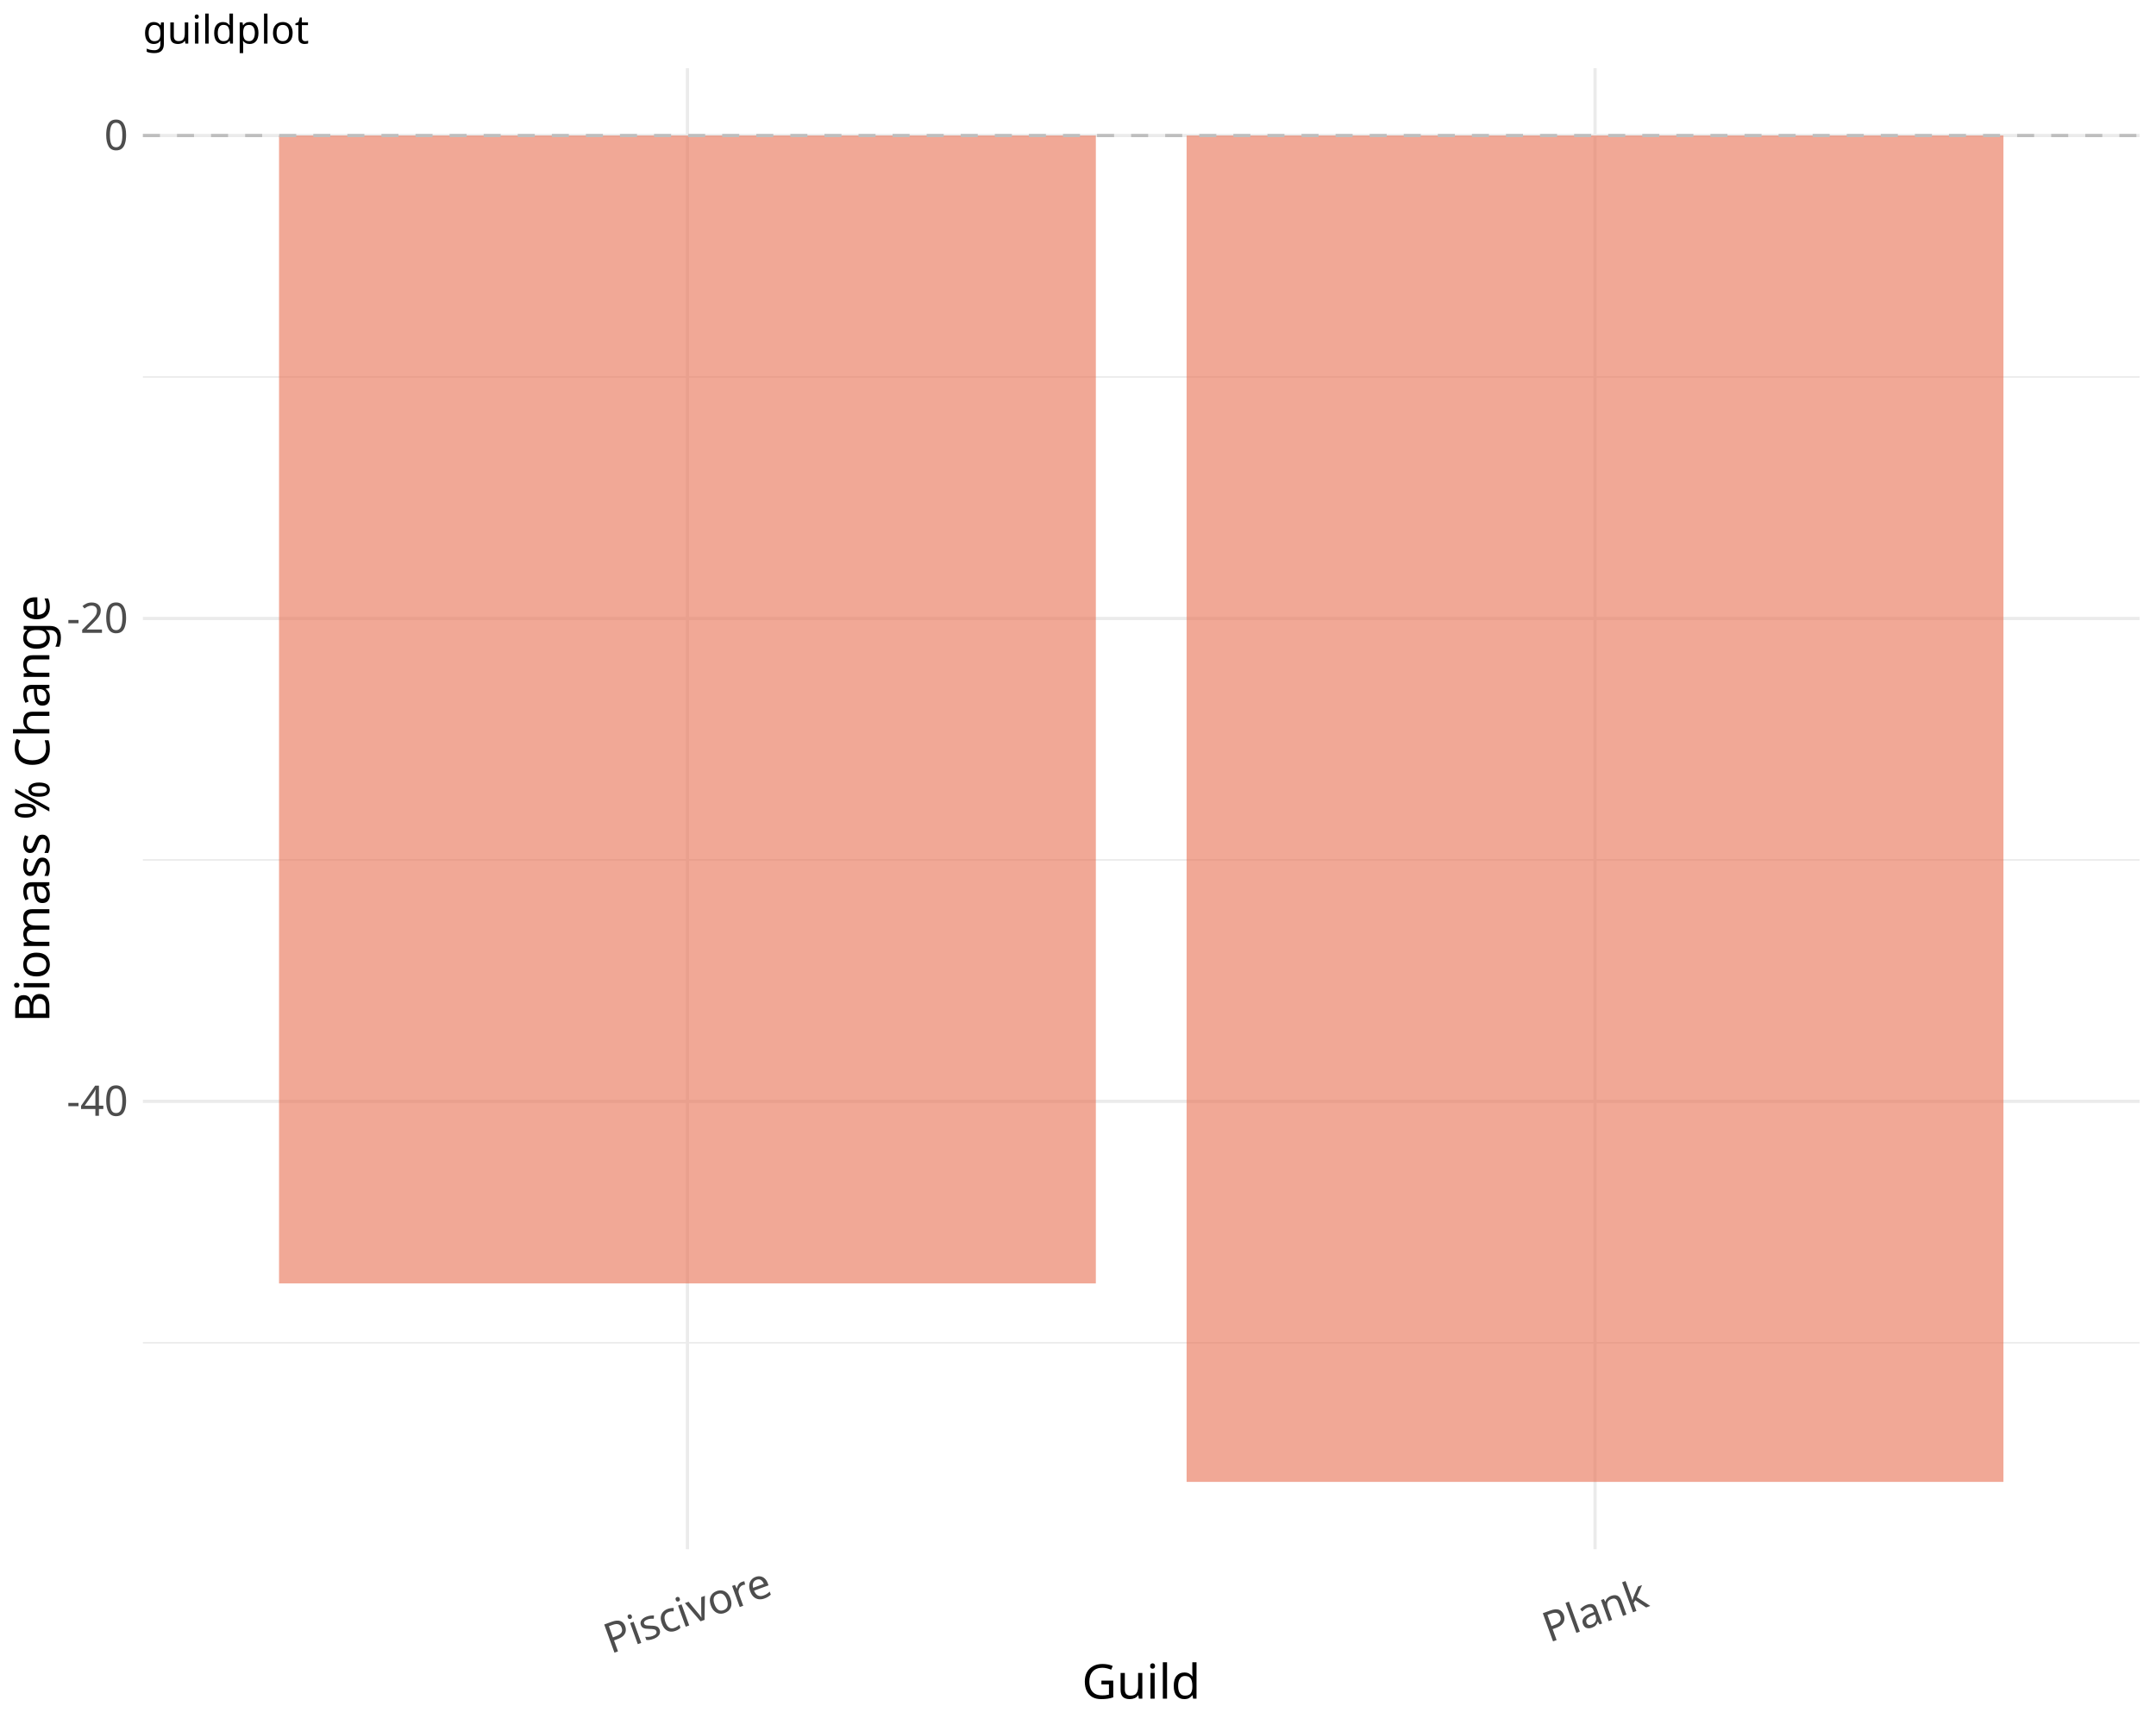
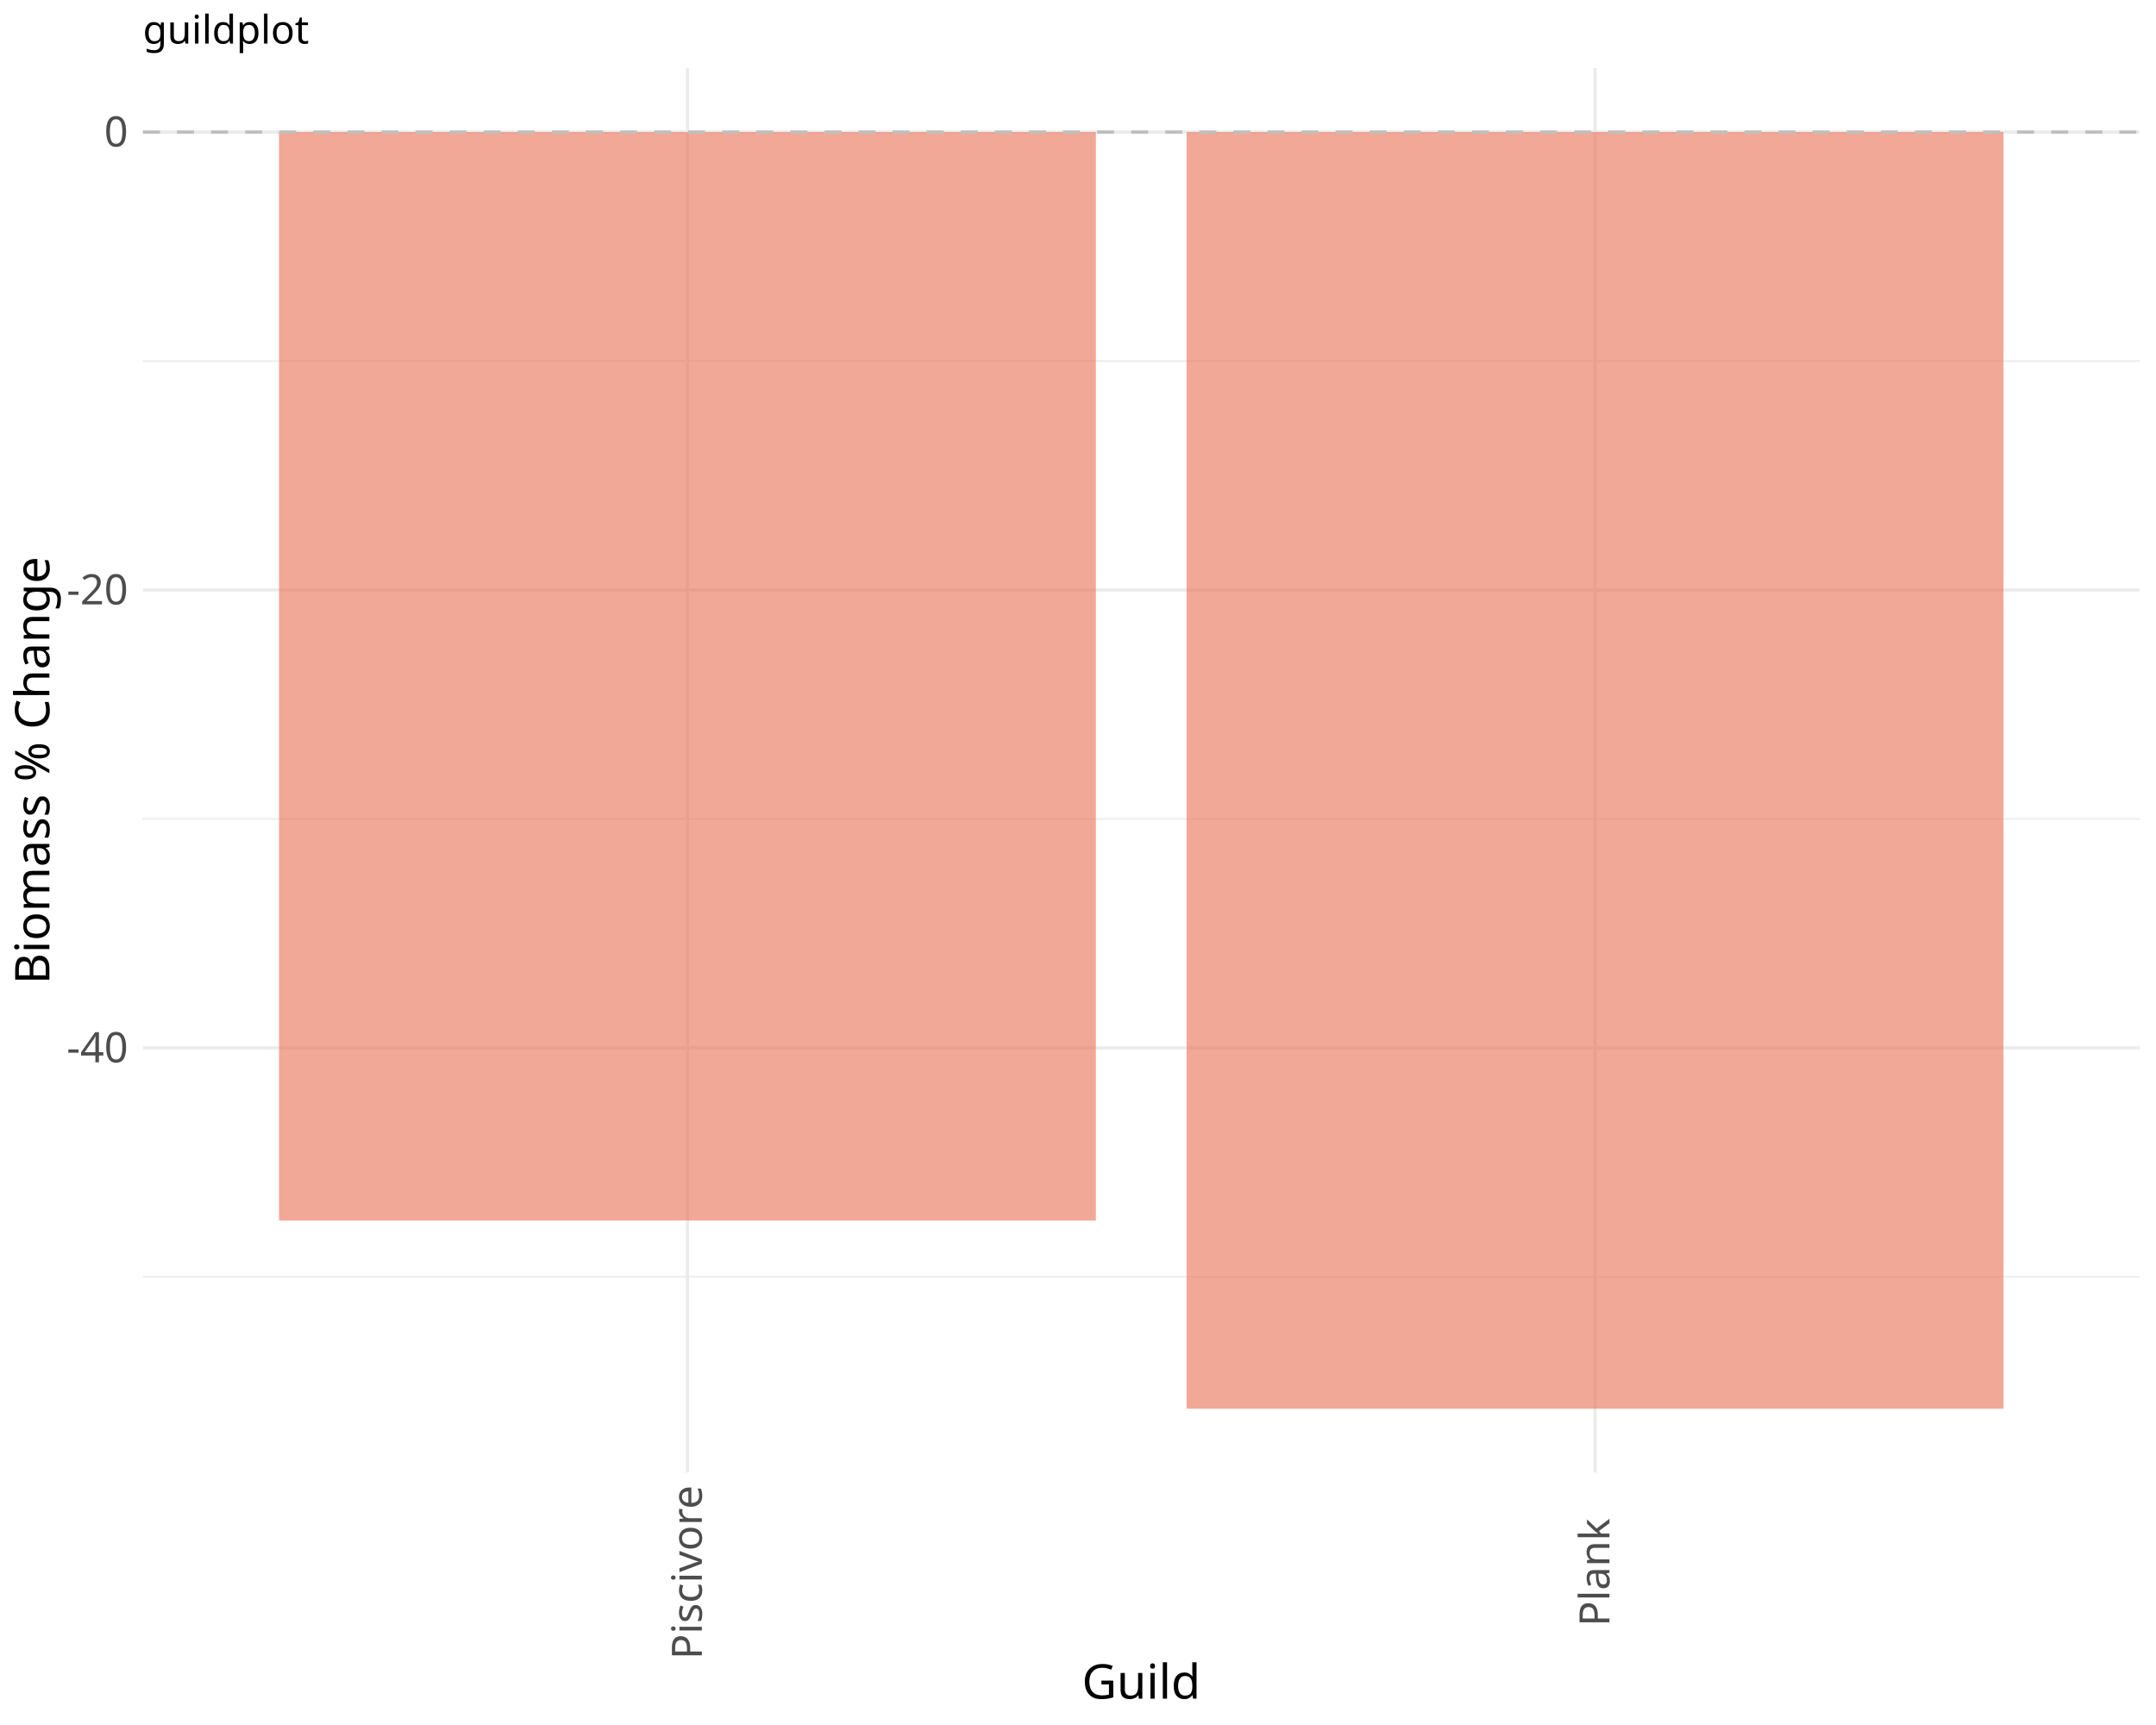
<svg xmlns="http://www.w3.org/2000/svg" class="svglite" data-engine-version="2.0" width="720.00pt" height="576.00pt" viewBox="0 0 720.00 576.00">
  <defs>
    <style type="text/css">
    .svglite line, .svglite polyline, .svglite polygon, .svglite path, .svglite rect, .svglite circle {
      fill: none;
      stroke: #000000;
      stroke-linecap: round;
      stroke-linejoin: round;
      stroke-miterlimit: 10.00;
    }
  </style>
  </defs>
  <rect width="100%" height="100%" style="stroke: none; fill: #FFFFFF;" />
  <defs>
    <clipPath id="cpMC4wMHw3MjAuMDB8MC4wMHw1NzYuMDA=">
      <rect x="0.00" y="0.00" width="720.00" height="576.00" />
    </clipPath>
  </defs>
  <g clip-path="url(#cpMC4wMHw3MjAuMDB8MC4wMHw1NzYuMDA=)">
    <rect x="0.00" y="0.00" width="720.00" height="576.00" style="stroke-width: 1.07; stroke: none; fill: #FFFFFF;" />
  </g>
  <defs>
-     <clipPath id="cpNDcuNzJ8NzE0LjUyfDIyLjc4fDUxNy4zMA==">
-       <rect x="47.72" y="22.78" width="666.80" height="494.52" />
+     <clipPath id="cpNDcuNzJ8NzE0LjUyfDIyLjc4fDQ5MS43MQ==">
+       <rect x="47.72" y="22.78" width="666.80" height="468.92" />
    </clipPath>
  </defs>
-   <g clip-path="url(#cpNDcuNzJ8NzE0LjUyfDIyLjc4fDUxNy4zMA==)">
-     <polyline points="47.72,448.37 714.52,448.37 " style="stroke-width: 0.53; stroke: #EBEBEB; stroke-linecap: butt;" />
-     <polyline points="47.72,287.13 714.52,287.13 " style="stroke-width: 0.53; stroke: #EBEBEB; stroke-linecap: butt;" />
-     <polyline points="47.72,125.88 714.52,125.88 " style="stroke-width: 0.53; stroke: #EBEBEB; stroke-linecap: butt;" />
-     <polyline points="47.72,367.75 714.52,367.75 " style="stroke-width: 1.07; stroke: #EBEBEB; stroke-linecap: butt;" />
-     <polyline points="47.72,206.51 714.52,206.51 " style="stroke-width: 1.07; stroke: #EBEBEB; stroke-linecap: butt;" />
-     <polyline points="47.72,45.26 714.52,45.26 " style="stroke-width: 1.07; stroke: #EBEBEB; stroke-linecap: butt;" />
-     <polyline points="229.57,517.30 229.57,22.78 " style="stroke-width: 1.07; stroke: #EBEBEB; stroke-linecap: butt;" />
-     <polyline points="532.67,517.30 532.67,22.78 " style="stroke-width: 1.07; stroke: #EBEBEB; stroke-linecap: butt;" />
-     <rect x="93.18" y="45.26" width="272.78" height="383.28" style="stroke-width: 1.07; stroke: none; stroke-linecap: butt; stroke-linejoin: miter; fill: #E76F51; fill-opacity: 0.60;" />
-     <rect x="396.27" y="45.26" width="272.78" height="449.56" style="stroke-width: 1.07; stroke: none; stroke-linecap: butt; stroke-linejoin: miter; fill: #E76F51; fill-opacity: 0.60;" />
-     <line x1="47.72" y1="45.26" x2="714.52" y2="45.26" style="stroke-width: 1.07; stroke: #BEBEBE; stroke-dasharray: 5.69,5.69; stroke-linecap: butt;" />
+   <g clip-path="url(#cpNDcuNzJ8NzE0LjUyfDIyLjc4fDQ5MS43MQ==)">
+     <polyline points="47.72,426.35 714.52,426.35 " style="stroke-width: 0.53; stroke: #EBEBEB; stroke-linecap: butt;" />
+     <polyline points="47.72,273.45 714.52,273.45 " style="stroke-width: 0.53; stroke: #EBEBEB; stroke-linecap: butt;" />
+     <polyline points="47.72,120.55 714.52,120.55 " style="stroke-width: 0.53; stroke: #EBEBEB; stroke-linecap: butt;" />
+     <polyline points="47.72,349.90 714.52,349.90 " style="stroke-width: 1.07; stroke: #EBEBEB; stroke-linecap: butt;" />
+     <polyline points="47.72,197.00 714.52,197.00 " style="stroke-width: 1.07; stroke: #EBEBEB; stroke-linecap: butt;" />
+     <polyline points="47.72,44.10 714.52,44.10 " style="stroke-width: 1.07; stroke: #EBEBEB; stroke-linecap: butt;" />
+     <polyline points="229.57,491.71 229.57,22.78 " style="stroke-width: 1.07; stroke: #EBEBEB; stroke-linecap: butt;" />
+     <polyline points="532.67,491.71 532.67,22.78 " style="stroke-width: 1.07; stroke: #EBEBEB; stroke-linecap: butt;" />
+     <rect x="93.18" y="44.10" width="272.78" height="363.45" style="stroke-width: 1.07; stroke: none; stroke-linecap: butt; stroke-linejoin: miter; fill: #E76F51; fill-opacity: 0.60;" />
+     <rect x="396.27" y="44.10" width="272.78" height="426.29" style="stroke-width: 1.07; stroke: none; stroke-linecap: butt; stroke-linejoin: miter; fill: #E76F51; fill-opacity: 0.60;" />
+     <line x1="47.72" y1="44.10" x2="714.52" y2="44.10" style="stroke-width: 1.07; stroke: #BEBEBE; stroke-dasharray: 5.69,5.69; stroke-linecap: butt;" />
  </g>
  <g clip-path="url(#cpMC4wMHw3MjAuMDB8MC4wMHw1NzYuMDA=)">
-     <text x="42.79" y="372.57" text-anchor="end" style="font-size: 14.00px; fill: #4D4D4D; font-family: sans;" textLength="20.24px" lengthAdjust="spacingAndGlyphs">-40</text>
-     <text x="42.79" y="211.32" text-anchor="end" style="font-size: 14.00px; fill: #4D4D4D; font-family: sans;" textLength="20.24px" lengthAdjust="spacingAndGlyphs">-20</text>
-     <text x="42.79" y="50.08" text-anchor="end" style="font-size: 14.00px; fill: #4D4D4D; font-family: sans;" textLength="7.79px" lengthAdjust="spacingAndGlyphs">0</text>
-     <text transform="translate(231.22,542.37) rotate(-20)" text-anchor="middle" style="font-size: 14.00px; fill: #4D4D4D; font-family: sans;" textLength="56.81px" lengthAdjust="spacingAndGlyphs">Piscivore</text>
-     <text transform="translate(534.31,542.37) rotate(-20)" text-anchor="middle" style="font-size: 14.00px; fill: #4D4D4D; font-family: sans;" textLength="35.03px" lengthAdjust="spacingAndGlyphs">Plank</text>
+     <text x="42.79" y="354.71" text-anchor="end" style="font-size: 14.00px; fill: #4D4D4D; font-family: sans;" textLength="20.24px" lengthAdjust="spacingAndGlyphs">-40</text>
+     <text x="42.79" y="201.82" text-anchor="end" style="font-size: 14.00px; fill: #4D4D4D; font-family: sans;" textLength="20.24px" lengthAdjust="spacingAndGlyphs">-20</text>
+     <text x="42.79" y="48.92" text-anchor="end" style="font-size: 14.00px; fill: #4D4D4D; font-family: sans;" textLength="7.79px" lengthAdjust="spacingAndGlyphs">0</text>
+     <text transform="translate(234.39,525.04) rotate(-90)" text-anchor="middle" style="font-size: 14.00px; fill: #4D4D4D; font-family: sans;" textLength="56.81px" lengthAdjust="spacingAndGlyphs">Piscivore</text>
+     <text transform="translate(537.48,525.04) rotate(-90)" text-anchor="middle" style="font-size: 14.00px; fill: #4D4D4D; font-family: sans;" textLength="35.03px" lengthAdjust="spacingAndGlyphs">Plank</text>
    <text x="381.12" y="567.20" text-anchor="middle" style="font-size: 16.00px; font-family: sans;" textLength="37.35px" lengthAdjust="spacingAndGlyphs">Guild</text>
-     <text transform="translate(16.49,270.04) rotate(-90)" text-anchor="middle" style="font-size: 16.00px; font-family: sans;" textLength="140.54px" lengthAdjust="spacingAndGlyphs">Biomass % Change</text>
+     <text transform="translate(16.49,257.25) rotate(-90)" text-anchor="middle" style="font-size: 16.00px; font-family: sans;" textLength="140.54px" lengthAdjust="spacingAndGlyphs">Biomass % Change</text>
    <text x="47.72" y="14.56" style="font-size: 13.20px; font-family: sans;" textLength="49.17px" lengthAdjust="spacingAndGlyphs">guildplot</text>
  </g>
</svg>
